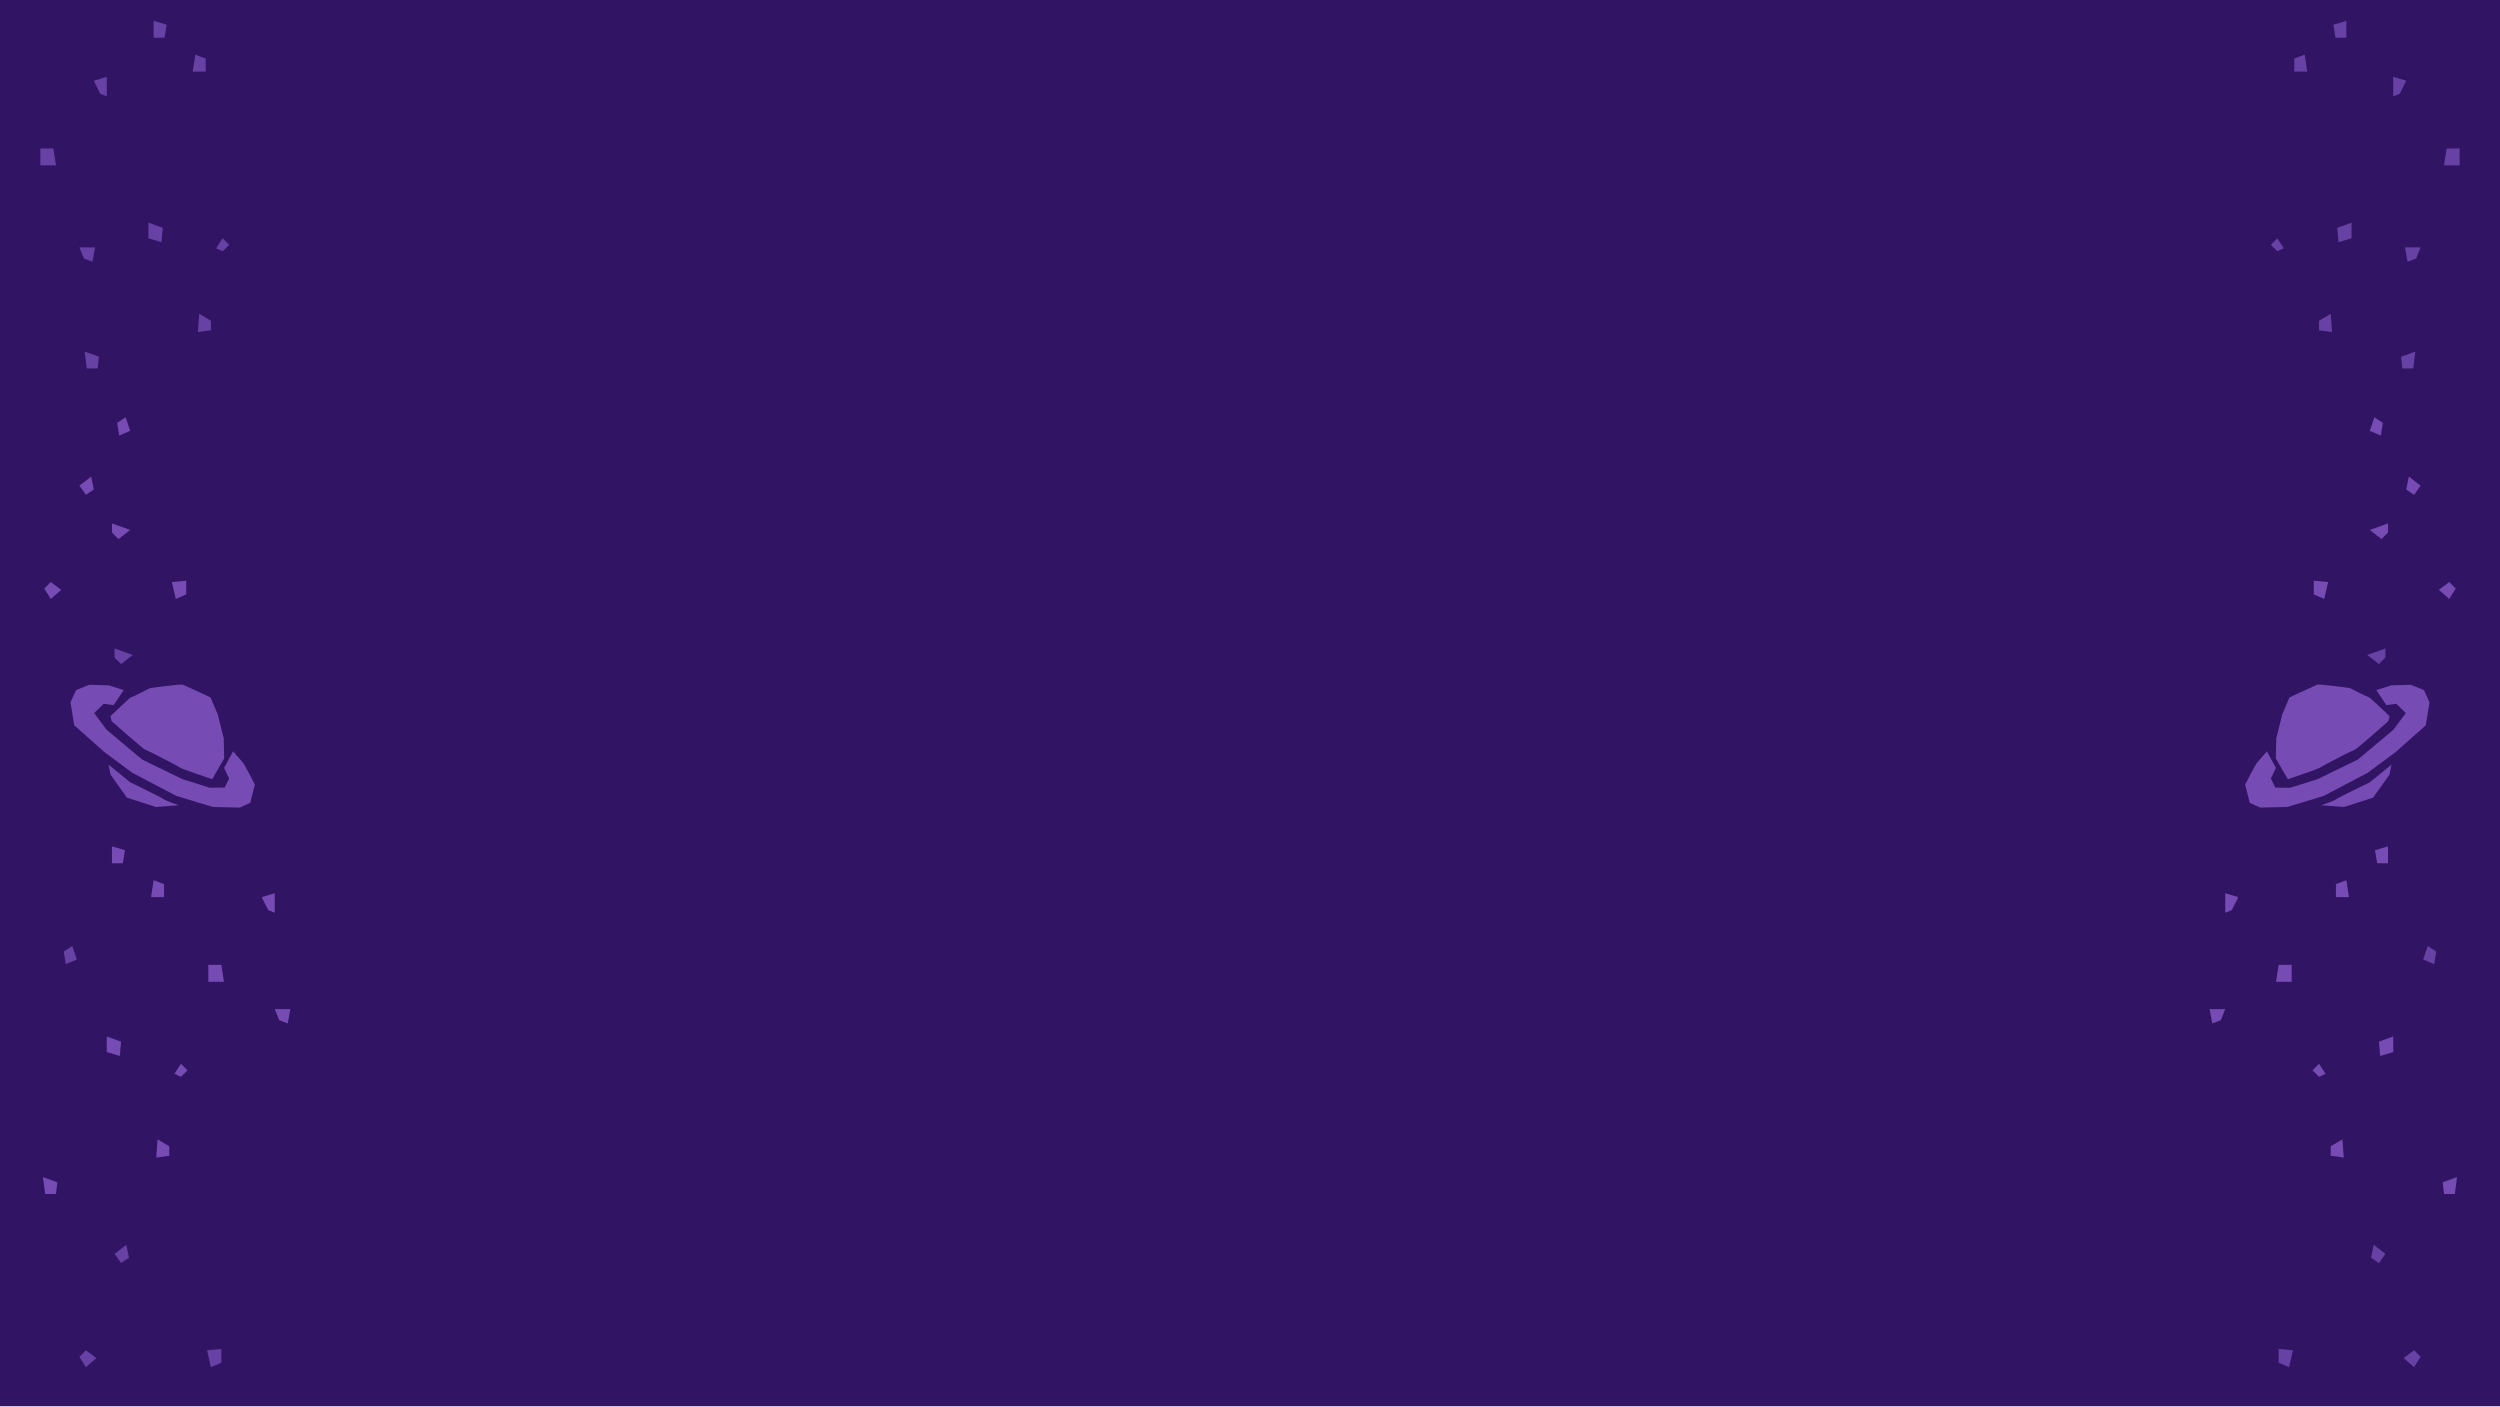
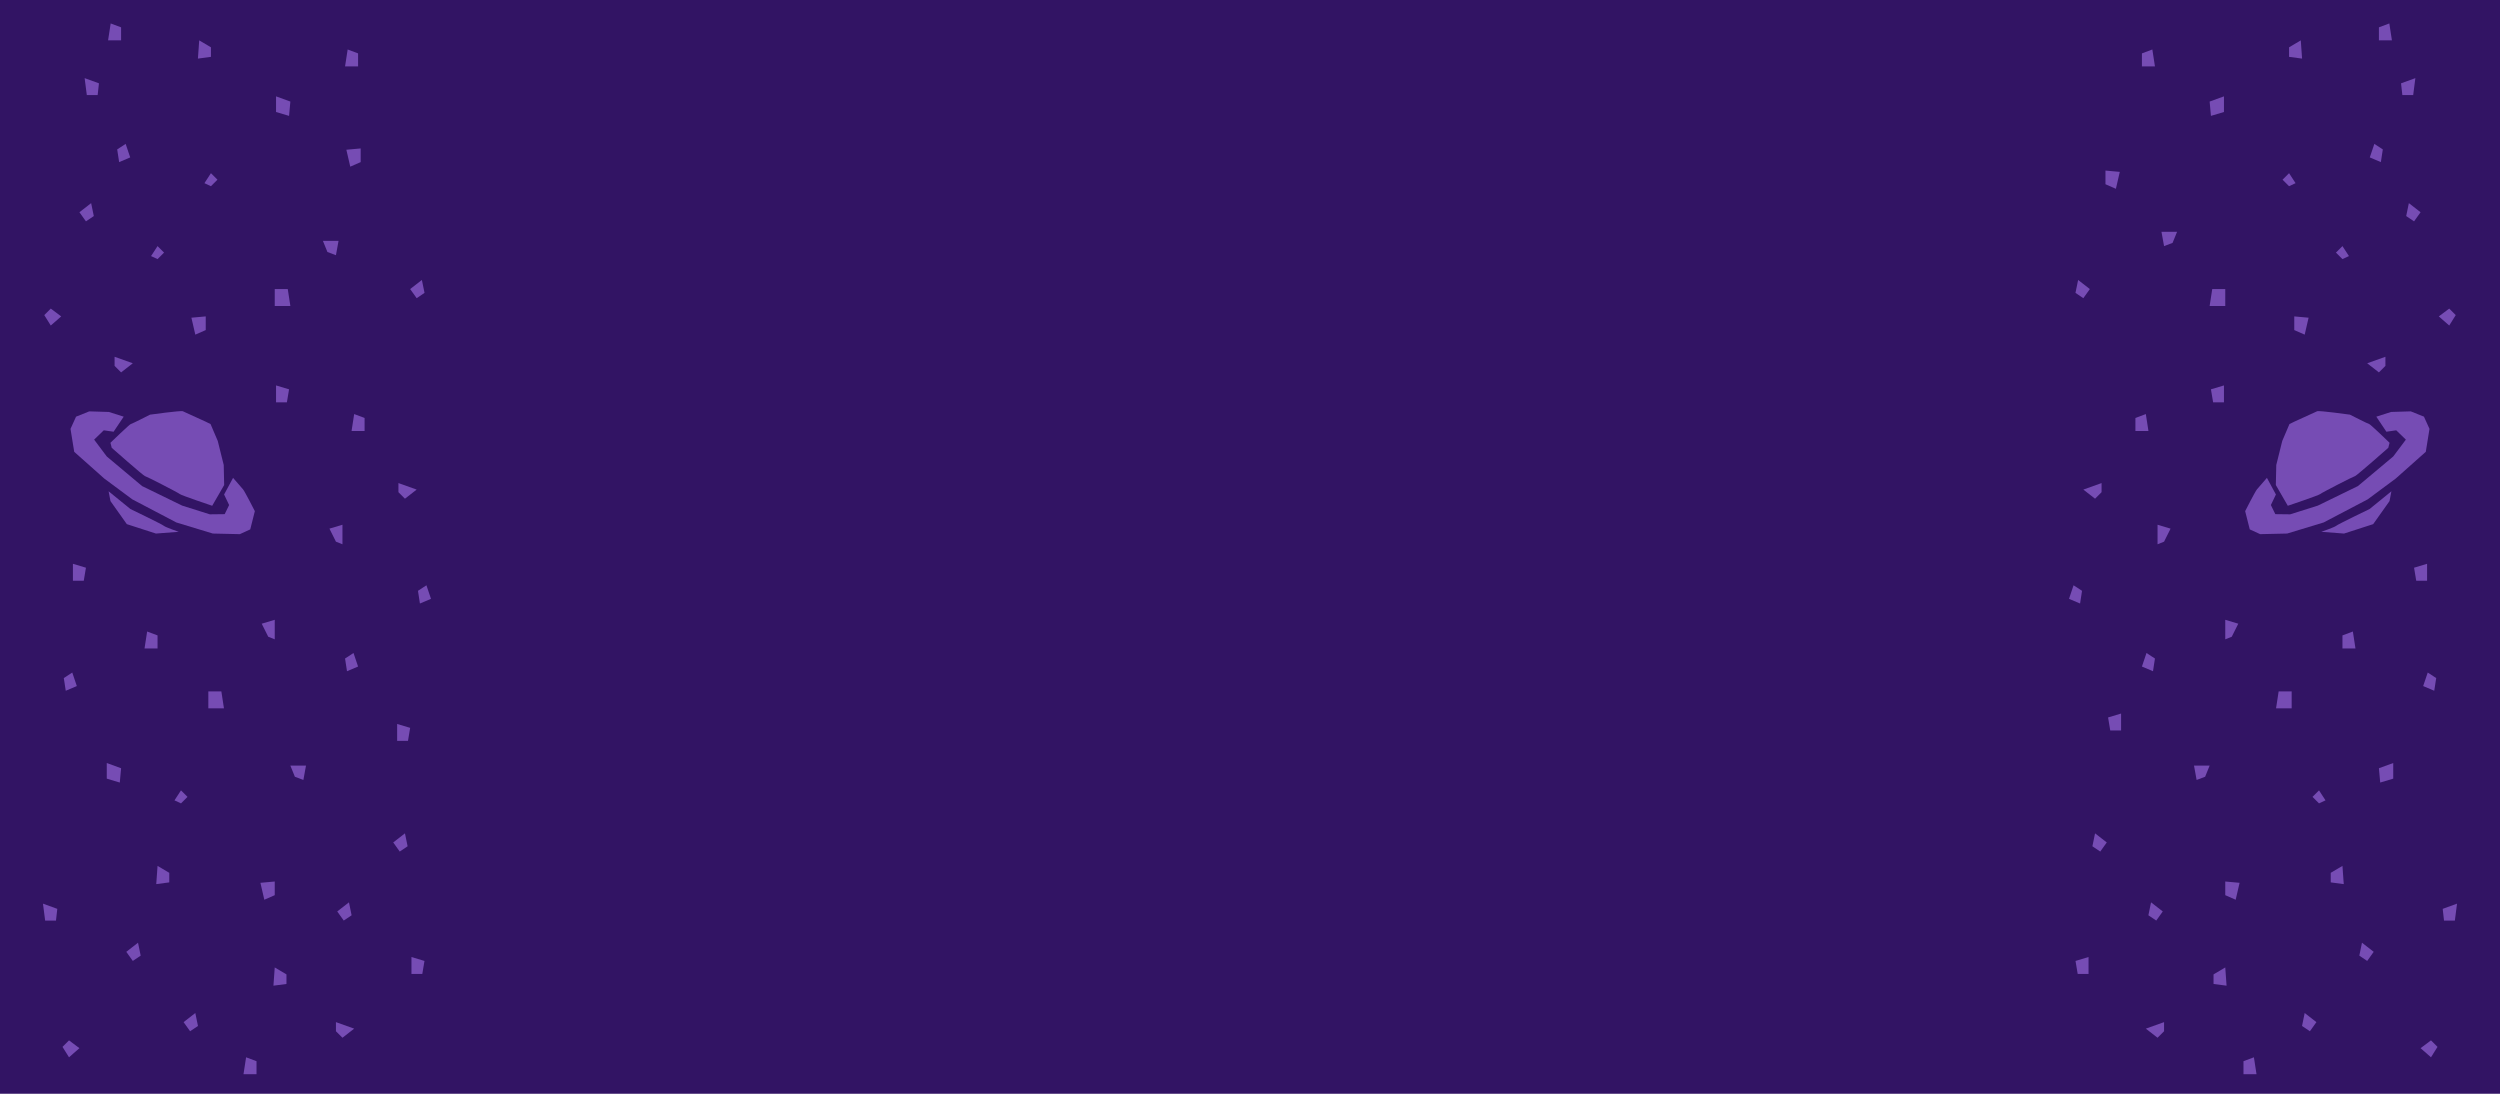
- <svg xmlns="http://www.w3.org/2000/svg" viewBox="0 0 1920 1080">
+ <svg xmlns="http://www.w3.org/2000/svg" id="Layer_1" data-name="Layer 1" viewBox="0 0 1920 840">
  <defs>
-     <style>.a{fill:#321464;}.b{opacity:0.8;}.c{fill:#875ac8;}</style>
+     <style>.cls-1{fill:#321464;}.cls-2{opacity:0.8;}.cls-3{fill:#875ac8;}</style>
  </defs>
-   <rect class="a" width="1920" height="1080" />
-   <g class="b">
-     <path class="c" d="M161.7,535.67c-2.45-1.41-20-9.12-21.27-9.83s-25.18,2.61-25.18,2.61-13.92,7.11-14.78,7.2-15.66,14.41-15.66,14.41l1,3.87s24.41,21.53,25.49,21.7,25.83,12.86,26.8,13.81,24.87,9,24.87,9l9.19-15.93-.34-15.43-4.59-18.44Z" />
-     <path class="c" d="M95,530l-7.76,11.56-7.54-1.09-7.4,7.16L82,560.57l27.15,22.75,30.77,15L161.14,605l11.42-.13,3.41-7-3.87-8.09L179,577s6.25,7.14,7.66,8.83,9.06,16.73,9.06,16.73l-3.53,14-8,3.67-20.74-.47-28-8.5-33.81-17.74L80,577.46,57,557l-2.85-17.63L58.41,530l10.14-4.07,15.07.46Z" />
-     <path class="c" d="M83.4,587.3l16.76,13.63s24.44,11.77,25.66,12.89,11.46,4.6,11.46,4.6l-17.51,1.35L97.4,612.54,84.85,594.85Z" />
-     <polygon class="c" points="96.5 320.5 90 324.75 91.5 334.5 100 330.9 96.5 320.5" />
-     <polygon class="c" points="70 366 61 373 66 380 72.04 375.94 70 366" />
-     <polygon class="c" points="86 402 100 407 91 414 86 409 86 402" />
-     <polygon class="c" points="39 447 34 452 39 460 47 453 39 447" />
-     <polygon class="c" points="132 447 143 446 143 456.5 135 460 132 447" />
-     <polygon class="c" points="86 650 96 653 94.33 663 86 663 86 650" />
-     <polygon class="c" points="118 676 116 689 126 689 126 679 118 676" />
-     <polygon class="c" points="201 689 211 686 211 701 206 699 201 689" />
-     <polygon class="c" points="160 754 160 741 170 741 172 754 160 754" />
-     <polygon class="c" points="82 796 93 800 92 811 82 808 82 796" />
-     <polygon class="c" points="211 775 223 775 221 786 214.46 783.54 211 775" />
-     <polygon class="c" points="139 817 134 824.67 139 827 144 822 139 817" />
-     <polygon class="c" points="121 875 120 889 130 887.67 130 880.33 121 875" />
-     <polygon class="c" points="33 904 34.67 917 43 917 44 908 33 904" />
-     <g class="b">
-       <polygon class="c" points="55.5 726.5 49 730.75 50.5 740.5 59 736.9 55.5 726.5" />
-       <polygon class="c" points="97 956 88 963 93 970 99.04 965.94 97 956" />
-       <polygon class="c" points="88 498 102 503 93 510 88 505 88 498" />
-       <polygon class="c" points="66 1037 61 1042 66 1050 74 1043 66 1037" />
-       <polygon class="c" points="159 1037 170 1036 170 1046.5 162 1050 159 1037" />
-       <polygon class="c" points="118 16 128 19 126.33 29 118 29 118 16" />
-       <polygon class="c" points="150 42 148 55 158 55 158 45 150 42" />
-       <polygon class="c" points="72 62 82 59 82 74 77 72 72 62" />
-       <polygon class="c" points="31 127 31 114 41 114 43 127 31 127" />
-       <polygon class="c" points="114 171 125 175 124 186 114 183 114 171" />
-       <polygon class="c" points="61 190 73 190 71 201 64.46 198.54 61 190" />
-       <polygon class="c" points="171 183 166 190.67 171 193 176 188 171 183" />
-       <polygon class="c" points="153 241 152 255 162 253.67 162 246.33 153 241" />
-       <polygon class="c" points="65 270 66.67 283 75 283 76 274 65 270" />
-     </g>
+   <rect class="cls-1" width="1920" height="840" />
+   <g class="cls-2">
+     <path class="cls-3" d="M161.7,325.67c-2.45-1.41-20-9.12-21.27-9.83s-25.18,2.61-25.18,2.61-13.92,7.11-14.78,7.2-15.66,14.41-15.66,14.41l1,3.87s24.41,21.53,25.49,21.7,25.83,12.86,26.8,13.81,24.87,9,24.87,9l9.19-15.93-.34-15.43-4.59-18.44Z" />
+     <path class="cls-3" d="M95,320l-7.76,11.56-7.54-1.09-7.4,7.16L82,350.57l27.15,22.75,30.77,15L161.14,395l11.42-.13,3.41-7-3.87-8.09L179,367s6.25,7.14,7.66,8.83,9.06,16.73,9.06,16.73l-3.53,14-8,3.67-20.74-.47-28-8.5-33.81-17.74L80,367.46,57,347l-2.85-17.63L58.41,320l10.14-4.07,15.07.46Z" />
+     <path class="cls-3" d="M83.4,377.3l16.76,13.63s24.44,11.77,25.66,12.89,11.46,4.6,11.46,4.6l-17.51,1.35L97.4,402.54,84.85,384.85Z" />
+     <polygon class="cls-3" points="96.5 110.5 90 114.75 91.5 124.5 100 120.9 96.5 110.5" />
+     <polygon class="cls-3" points="70 156 61 163 66 170 72.04 165.94 70 156" />
+     <polygon class="cls-3" points="324 215 315 222 320 229 326.04 224.94 324 215" />
+     <polygon class="cls-3" points="306 371 320 376 311 383 306 378 306 371" />
+     <polygon class="cls-3" points="39 237 34 242 39 250 47 243 39 237" />
+     <polygon class="cls-3" points="147 244 158 243 158 253.5 150 257 147 244" />
+     <polygon class="cls-3" points="266 115 277 114 277 124.5 269 128 266 115" />
+     <polygon class="cls-3" points="56 433 66 436 64.33 446 56 446 56 433" />
+     <polygon class="cls-3" points="316 735 326 738 324.33 748 316 748 316 735" />
+     <polygon class="cls-3" points="305 556 315 559 313.33 569 305 569 305 556" />
+     <polygon class="cls-3" points="113 485 111 498 121 498 121 488 113 485" />
+     <polygon class="cls-3" points="189 812 187 825 197 825 197 815 189 812" />
+     <polygon class="cls-3" points="201 479 211 476 211 491 206 489 201 479" />
+     <polygon class="cls-3" points="160 544 160 531 170 531 172 544 160 544" />
+     <polygon class="cls-3" points="82 586 93 590 92 601 82 598 82 586" />
+     <polygon class="cls-3" points="223 588 235 588 233 599 226.46 596.54 223 588" />
+     <polygon class="cls-3" points="139 607 134 614.67 139 617 144 612 139 607" />
+     <polygon class="cls-3" points="121 665 120 679 130 677.67 130 670.33 121 665" />
+     <polygon class="cls-3" points="211 743 210 757 220 755.67 220 748.33 211 743" />
+     <polygon class="cls-3" points="33 694 34.67 707 43 707 44 698 33 694" />
+     <polygon class="cls-3" points="55.5 516.5 49 520.75 50.5 530.5 59 526.9 55.5 516.5" />
+     <polygon class="cls-3" points="271.5 501.5 265 505.75 266.5 515.5 275 511.9 271.5 501.5" />
+     <polygon class="cls-3" points="327.5 449.5 321 453.75 322.5 463.5 331 459.9 327.5 449.5" />
+     <polygon class="cls-3" points="106 724 97 731 102 738 108.04 733.94 106 724" />
+     <polygon class="cls-3" points="268 693 259 700 264 707 270.04 702.94 268 693" />
+     <polygon class="cls-3" points="150 778 141 785 146 792 152.04 787.94 150 778" />
+     <polygon class="cls-3" points="311 640 302 647 307 654 313.04 649.94 311 640" />
+     <polygon class="cls-3" points="88 274 102 279 93 286 88 281 88 274" />
+     <polygon class="cls-3" points="258 785 272 790 263 797 258 792 258 785" />
+     <polygon class="cls-3" points="53 799 48 804 53 812 61 805 53 799" />
+     <polygon class="cls-3" points="200 678 211 677 211 687.5 203 691 200 678" />
+     <polygon class="cls-3" points="212 296 222 299 220.33 309 212 309 212 296" />
+     <polygon class="cls-3" points="272 318 270 331 280 331 280 321 272 318" />
+     <polygon class="cls-3" points="267 38 265 51 275 51 275 41 267 38" />
+     <polygon class="cls-3" points="85 18 83 31 93 31 93 21 85 18" />
+     <polygon class="cls-3" points="253 406 263 403 263 418 258 416 253 406" />
+     <polygon class="cls-3" points="211 235 211 222 221 222 223 235 211 235" />
+     <polygon class="cls-3" points="212 74 223 78 222 89 212 86 212 74" />
+     <polygon class="cls-3" points="248 185 260 185 258 196 251.46 193.54 248 185" />
+     <polygon class="cls-3" points="162 133 157 140.67 162 143 167 138 162 133" />
+     <polygon class="cls-3" points="121 189 116 196.67 121 199 126 194 121 189" />
+     <polygon class="cls-3" points="153 31 152 45 162 43.67 162 36.33 153 31" />
+     <polygon class="cls-3" points="65 60 66.67 73 75 73 76 64 65 60" />
  </g>
-   <g class="b">
-     <path class="c" d="M1758.3,535.67c2.45-1.41,20-9.12,21.27-9.83s25.18,2.61,25.18,2.61,13.92,7.11,14.78,7.2,15.66,14.41,15.66,14.41l-1,3.87s-24.41,21.53-25.49,21.7-25.83,12.86-26.8,13.81-24.87,9-24.87,9l-9.19-15.93.34-15.43,4.59-18.44Z" />
-     <path class="c" d="M1825,530l7.76,11.56,7.54-1.09,7.4,7.16L1838,560.57l-27.15,22.75-30.77,15L1758.86,605l-11.42-.13-3.41-7,3.87-8.09L1741,577s-6.25,7.14-7.66,8.83-9.06,16.73-9.06,16.73l3.53,14,8,3.67,20.74-.47,28-8.5,33.81-17.74,21.58-16L1863,557l2.85-17.63-4.26-9.38-10.14-4.07-15.07.46Z" />
-     <path class="c" d="M1836.6,587.3l-16.76,13.63s-24.44,11.77-25.66,12.89-11.46,4.6-11.46,4.6l17.51,1.35,22.37-7.23,12.55-17.69Z" />
-     <polygon class="c" points="1823.5 320.5 1830 324.75 1828.5 334.5 1820 330.9 1823.5 320.5" />
-     <polygon class="c" points="1850 366 1859 373 1854 380 1847.96 375.94 1850 366" />
-     <polygon class="c" points="1834 402 1820 407 1829 414 1834 409 1834 402" />
-     <polygon class="c" points="1881 447 1886 452 1881 460 1873 453 1881 447" />
-     <polygon class="c" points="1788 447 1777 446 1777 456.5 1785 460 1788 447" />
-     <polygon class="c" points="1834 650 1824 653 1825.67 663 1834 663 1834 650" />
-     <polygon class="c" points="1802 676 1804 689 1794 689 1794 679 1802 676" />
-     <polygon class="c" points="1719 689 1709 686 1709 701 1714 699 1719 689" />
-     <polygon class="c" points="1760 754 1760 741 1750 741 1748 754 1760 754" />
-     <polygon class="c" points="1838 796 1827 800 1828 811 1838 808 1838 796" />
-     <polygon class="c" points="1709 775 1697 775 1699 786 1705.54 783.54 1709 775" />
-     <polygon class="c" points="1781 817 1786 824.67 1781 827 1776 822 1781 817" />
-     <polygon class="c" points="1799 875 1800 889 1790 887.67 1790 880.33 1799 875" />
-     <polygon class="c" points="1887 904 1885.33 917 1877 917 1876 908 1887 904" />
-     <g class="b">
-       <polygon class="c" points="1864.5 726.5 1871 730.75 1869.5 740.5 1861 736.9 1864.5 726.5" />
-       <polygon class="c" points="1823 956 1832 963 1827 970 1820.96 965.94 1823 956" />
-       <polygon class="c" points="1832 498 1818 503 1827 510 1832 505 1832 498" />
-       <polygon class="c" points="1854 1037 1859 1042 1854 1050 1846 1043 1854 1037" />
-       <polygon class="c" points="1761 1037 1750 1036 1750 1046.5 1758 1050 1761 1037" />
-       <polygon class="c" points="1802 16 1792 19 1793.67 29 1802 29 1802 16" />
-       <polygon class="c" points="1770 42 1772 55 1762 55 1762 45 1770 42" />
-       <polygon class="c" points="1848 62 1838 59 1838 74 1843 72 1848 62" />
-       <polygon class="c" points="1889 127 1889 114 1879 114 1877 127 1889 127" />
-       <polygon class="c" points="1806 171 1795 175 1796 186 1806 183 1806 171" />
-       <polygon class="c" points="1859 190 1847 190 1849 201 1855.54 198.54 1859 190" />
-       <polygon class="c" points="1749 183 1754 190.67 1749 193 1744 188 1749 183" />
-       <polygon class="c" points="1790 241 1791 255 1781 253.67 1781 246.33 1790 241" />
-       <polygon class="c" points="1855 270 1853.33 283 1845 283 1844 274 1855 270" />
-     </g>
+   <g class="cls-2">
+     <path class="cls-3" d="M1758.3,325.67c2.45-1.41,20-9.12,21.27-9.83s25.18,2.61,25.18,2.61,13.92,7.11,14.78,7.2,15.66,14.41,15.66,14.41l-1,3.87s-24.41,21.53-25.49,21.7-25.83,12.86-26.8,13.81-24.87,9-24.87,9l-9.19-15.93.34-15.43,4.59-18.44Z" />
+     <path class="cls-3" d="M1825,320l7.76,11.56,7.54-1.09,7.4,7.16L1838,350.57l-27.15,22.75-30.77,15L1758.86,395l-11.42-.13-3.41-7,3.87-8.09L1741,367s-6.25,7.14-7.66,8.83-9.06,16.73-9.06,16.73l3.53,14,8,3.67,20.74-.47,28-8.5,33.81-17.74L1840,367.46,1863,347l2.85-17.63-4.26-9.38-10.14-4.07-15.07.46Z" />
+     <path class="cls-3" d="M1836.6,377.3l-16.76,13.63s-24.44,11.77-25.66,12.89-11.46,4.6-11.46,4.6l17.51,1.35,22.37-7.23,12.55-17.69Z" />
+     <polygon class="cls-3" points="1823.5 110.5 1830 114.75 1828.5 124.5 1820 120.9 1823.5 110.5" />
+     <polygon class="cls-3" points="1850 156 1859 163 1854 170 1847.96 165.94 1850 156" />
+     <polygon class="cls-3" points="1596 215 1605 222 1600 229 1593.96 224.94 1596 215" />
+     <polygon class="cls-3" points="1614 371 1600 376 1609 383 1614 378 1614 371" />
+     <polygon class="cls-3" points="1881 237 1886 242 1881 250 1873 243 1881 237" />
+     <polygon class="cls-3" points="1773 244 1762 243 1762 253.5 1770 257 1773 244" />
+     <polygon class="cls-3" points="1628 132 1617 131 1617 141.5 1625 145 1628 132" />
+     <polygon class="cls-3" points="1864 433 1854 436 1855.67 446 1864 446 1864 433" />
+     <polygon class="cls-3" points="1604 735 1594 738 1595.67 748 1604 748 1604 735" />
+     <polygon class="cls-3" points="1629 548 1619 551 1620.67 561 1629 561 1629 548" />
+     <polygon class="cls-3" points="1807 485 1809 498 1799 498 1799 488 1807 485" />
+     <polygon class="cls-3" points="1731 812 1733 825 1723 825 1723 815 1731 812" />
+     <polygon class="cls-3" points="1719 479 1709 476 1709 491 1714 489 1719 479" />
+     <polygon class="cls-3" points="1760 544 1760 531 1750 531 1748 544 1760 544" />
+     <polygon class="cls-3" points="1838 586 1827 590 1828 601 1838 598 1838 586" />
+     <polygon class="cls-3" points="1697 588 1685 588 1687 599 1693.54 596.54 1697 588" />
+     <polygon class="cls-3" points="1781 607 1786 614.67 1781 617 1776 612 1781 607" />
+     <polygon class="cls-3" points="1799 665 1800 679 1790 677.67 1790 670.33 1799 665" />
+     <polygon class="cls-3" points="1709 743 1710 757 1700 755.67 1700 748.33 1709 743" />
+     <polygon class="cls-3" points="1887 694 1885.33 707 1877 707 1876 698 1887 694" />
+     <polygon class="cls-3" points="1864.5 516.5 1871 520.75 1869.5 530.5 1861 526.9 1864.5 516.5" />
+     <polygon class="cls-3" points="1648.5 501.5 1655 505.75 1653.5 515.5 1645 511.9 1648.5 501.5" />
+     <polygon class="cls-3" points="1592.5 449.5 1599 453.75 1597.5 463.5 1589 459.9 1592.5 449.5" />
+     <polygon class="cls-3" points="1814 724 1823 731 1818 738 1811.96 733.94 1814 724" />
+     <polygon class="cls-3" points="1652 693 1661 700 1656 707 1649.96 702.94 1652 693" />
+     <polygon class="cls-3" points="1770 778 1779 785 1774 792 1767.96 787.94 1770 778" />
+     <polygon class="cls-3" points="1609 640 1618 647 1613 654 1606.96 649.94 1609 640" />
+     <polygon class="cls-3" points="1832 274 1818 279 1827 286 1832 281 1832 274" />
+     <polygon class="cls-3" points="1662 785 1648 790 1657 797 1662 792 1662 785" />
+     <polygon class="cls-3" points="1867 799 1872 804 1867 812 1859 805 1867 799" />
+     <polygon class="cls-3" points="1720 678 1709 677 1709 687.5 1717 691 1720 678" />
+     <polygon class="cls-3" points="1708 296 1698 299 1699.67 309 1708 309 1708 296" />
+     <polygon class="cls-3" points="1648 318 1650 331 1640 331 1640 321 1648 318" />
+     <polygon class="cls-3" points="1653 38 1655 51 1645 51 1645 41 1653 38" />
+     <polygon class="cls-3" points="1835 18 1837 31 1827 31 1827 21 1835 18" />
+     <polygon class="cls-3" points="1667 406 1657 403 1657 418 1662 416 1667 406" />
+     <polygon class="cls-3" points="1709 235 1709 222 1699 222 1697 235 1709 235" />
+     <polygon class="cls-3" points="1708 74 1697 78 1698 89 1708 86 1708 74" />
+     <polygon class="cls-3" points="1672 178 1660 178 1662 189 1668.54 186.54 1672 178" />
+     <polygon class="cls-3" points="1758 133 1763 140.67 1758 143 1753 138 1758 133" />
+     <polygon class="cls-3" points="1799 189 1804 196.67 1799 199 1794 194 1799 189" />
+     <polygon class="cls-3" points="1767 31 1768 45 1758 43.67 1758 36.33 1767 31" />
+     <polygon class="cls-3" points="1855 60 1853.33 73 1845 73 1844 64 1855 60" />
  </g>
</svg>
